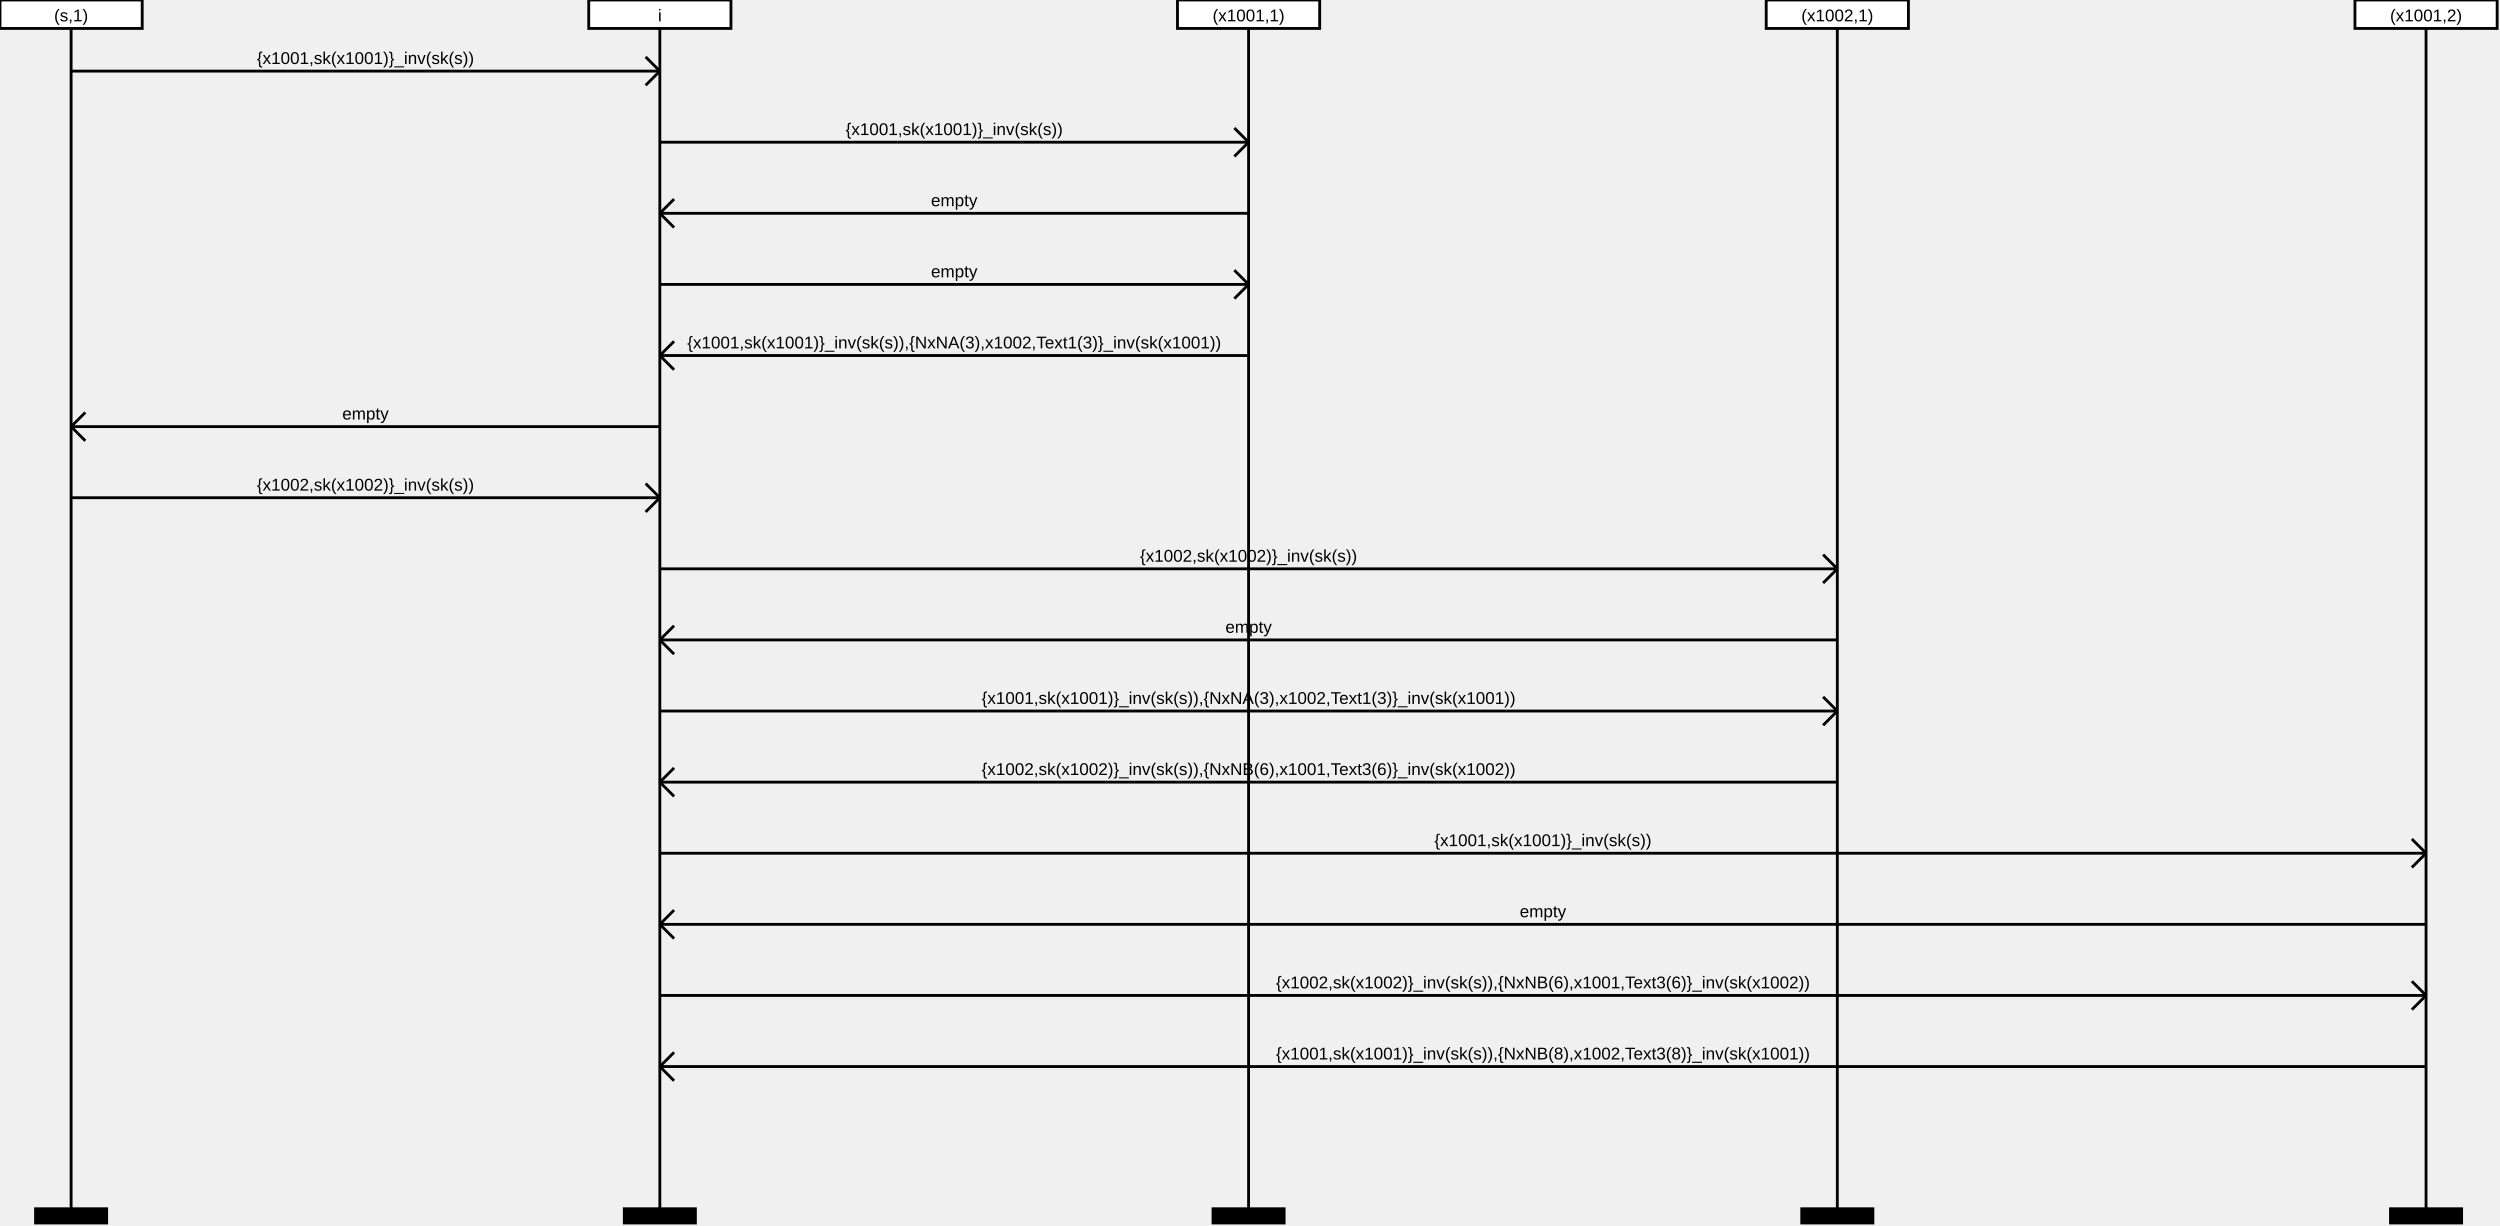
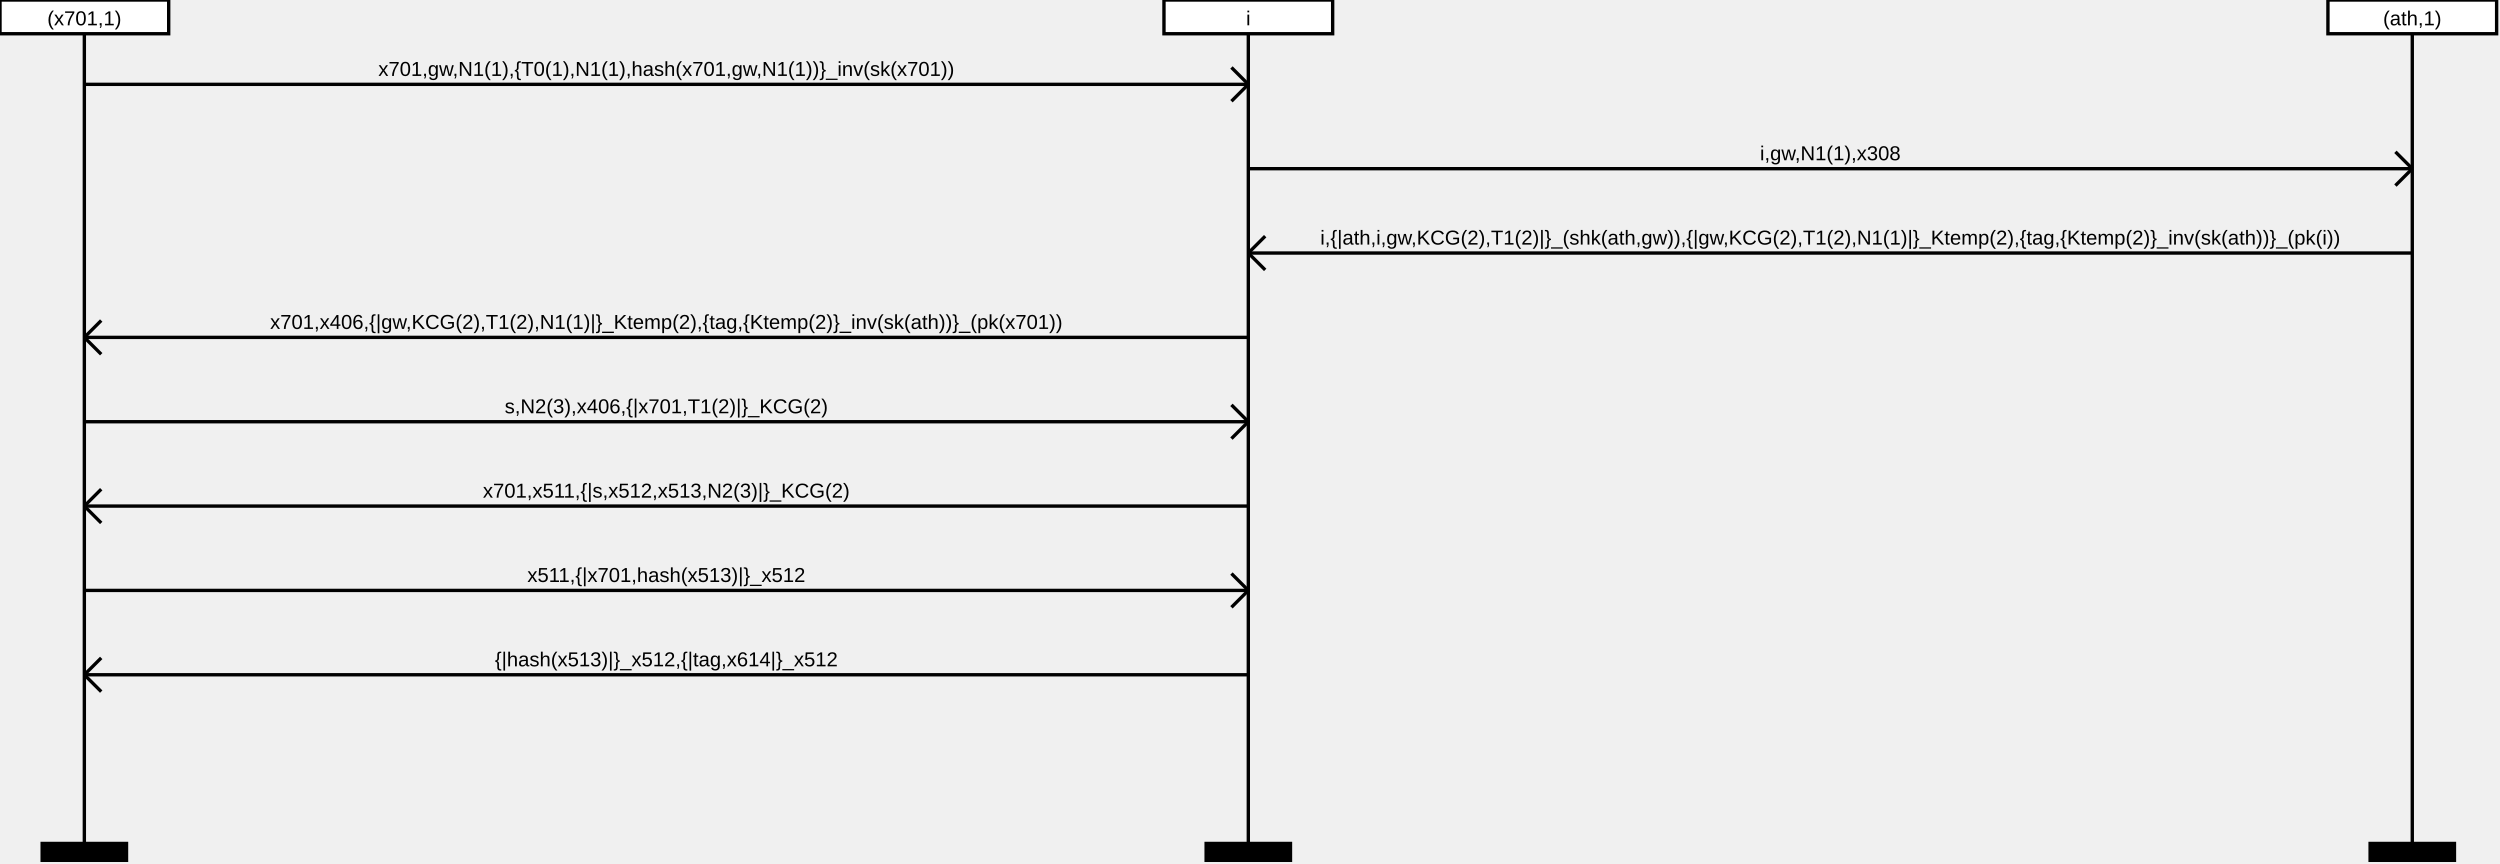
<svg xmlns="http://www.w3.org/2000/svg" version="1.1">
  <rect x="0" y="0" width="100" height="20" style="fill:white;stroke:black;stroke-width:2" />
  <text x="50" y="15" text-anchor="middle" style="font-family: Arial, Helvetica, sans-serif">
- (s,1)</text>
-   <line x1="50" y1="20" x2="50" y2="850" style="stroke:black;stroke-width:2" />
-   <rect x="25" y="850" width="50" height="10" style="fill:black;stroke:black;stroke-width:2" />
-   <rect x="414" y="0" width="100" height="20" style="fill:white;stroke:black;stroke-width:2" />
-   <text x="464" y="15" text-anchor="middle" style="font-family: Arial, Helvetica, sans-serif">
+ (x701,1)</text>
+   <line x1="50" y1="20" x2="50" y2="500" style="stroke:black;stroke-width:2" />
+   <rect x="25" y="500" width="50" height="10" style="fill:black;stroke:black;stroke-width:2" />
+   <rect x="690" y="0" width="100" height="20" style="fill:white;stroke:black;stroke-width:2" />
+   <text x="740" y="15" text-anchor="middle" style="font-family: Arial, Helvetica, sans-serif">
i</text>
-   <line x1="464" y1="20" x2="464" y2="850" style="stroke:black;stroke-width:2" />
-   <rect x="439" y="850" width="50" height="10" style="fill:black;stroke:black;stroke-width:2" />
-   <rect x="828" y="0" width="100" height="20" style="fill:white;stroke:black;stroke-width:2" />
-   <text x="878" y="15" text-anchor="middle" style="font-family: Arial, Helvetica, sans-serif">
- (x1001,1)</text>
-   <line x1="878" y1="20" x2="878" y2="850" style="stroke:black;stroke-width:2" />
-   <rect x="853" y="850" width="50" height="10" style="fill:black;stroke:black;stroke-width:2" />
-   <rect x="1242" y="0" width="100" height="20" style="fill:white;stroke:black;stroke-width:2" />
-   <text x="1292" y="15" text-anchor="middle" style="font-family: Arial, Helvetica, sans-serif">
- (x1002,1)</text>
-   <line x1="1292" y1="20" x2="1292" y2="850" style="stroke:black;stroke-width:2" />
-   <rect x="1267" y="850" width="50" height="10" style="fill:black;stroke:black;stroke-width:2" />
-   <rect x="1656" y="0" width="100" height="20" style="fill:white;stroke:black;stroke-width:2" />
-   <text x="1706" y="15" text-anchor="middle" style="font-family: Arial, Helvetica, sans-serif">
- (x1001,2)</text>
-   <line x1="1706" y1="20" x2="1706" y2="850" style="stroke:black;stroke-width:2" />
-   <rect x="1681" y="850" width="50" height="10" style="fill:black;stroke:black;stroke-width:2" />
-   <line x1="50.0" y1="50" x2="464.0" y2="50" style="stroke:black;stroke-width:2" />
-   <line x1="454.0" y1="40" x2="464.0" y2="50" style="stroke:black;stroke-width:2" />
-   <line x1="454.0" y1="60" x2="464.0" y2="50" style="stroke:black;stroke-width:2" />
-   <text x="257.0" y="45" text-anchor="middle" style="font-family: Arial, Helvetica, sans-serif"> {x1001,sk(x1001)}_inv(sk(s))</text>
-   <line x1="464.0" y1="100" x2="878.0" y2="100" style="stroke:black;stroke-width:2" />
-   <line x1="868.0" y1="90" x2="878.0" y2="100" style="stroke:black;stroke-width:2" />
-   <line x1="868.0" y1="110" x2="878.0" y2="100" style="stroke:black;stroke-width:2" />
-   <text x="671.0" y="95" text-anchor="middle" style="font-family: Arial, Helvetica, sans-serif"> {x1001,sk(x1001)}_inv(sk(s))</text>
-   <line x1="464.0" y1="150" x2="878.0" y2="150" style="stroke:black;stroke-width:2" />
-   <line x1="474.0" y1="140" x2="464.0" y2="150" style="stroke:black;stroke-width:2" />
-   <line x1="474.0" y1="160" x2="464.0" y2="150" style="stroke:black;stroke-width:2" />
-   <text x="671.0" y="145" text-anchor="middle" style="font-family: Arial, Helvetica, sans-serif"> empty</text>
-   <line x1="464.0" y1="200" x2="878.0" y2="200" style="stroke:black;stroke-width:2" />
-   <line x1="868.0" y1="190" x2="878.0" y2="200" style="stroke:black;stroke-width:2" />
-   <line x1="868.0" y1="210" x2="878.0" y2="200" style="stroke:black;stroke-width:2" />
-   <text x="671.0" y="195" text-anchor="middle" style="font-family: Arial, Helvetica, sans-serif"> empty</text>
-   <line x1="464.0" y1="250" x2="878.0" y2="250" style="stroke:black;stroke-width:2" />
-   <line x1="474.0" y1="240" x2="464.0" y2="250" style="stroke:black;stroke-width:2" />
-   <line x1="474.0" y1="260" x2="464.0" y2="250" style="stroke:black;stroke-width:2" />
-   <text x="671.0" y="245" text-anchor="middle" style="font-family: Arial, Helvetica, sans-serif"> {x1001,sk(x1001)}_inv(sk(s)),{NxNA(3),x1002,Text1(3)}_inv(sk(x1001))</text>
-   <line x1="50.0" y1="300" x2="464.0" y2="300" style="stroke:black;stroke-width:2" />
+   <line x1="740" y1="20" x2="740" y2="500" style="stroke:black;stroke-width:2" />
+   <rect x="715" y="500" width="50" height="10" style="fill:black;stroke:black;stroke-width:2" />
+   <rect x="1380" y="0" width="100" height="20" style="fill:white;stroke:black;stroke-width:2" />
+   <text x="1430" y="15" text-anchor="middle" style="font-family: Arial, Helvetica, sans-serif">
+ (ath,1)</text>
+   <line x1="1430" y1="20" x2="1430" y2="500" style="stroke:black;stroke-width:2" />
+   <rect x="1405" y="500" width="50" height="10" style="fill:black;stroke:black;stroke-width:2" />
+   <line x1="50.0" y1="50" x2="740.0" y2="50" style="stroke:black;stroke-width:2" />
+   <line x1="730.0" y1="40" x2="740.0" y2="50" style="stroke:black;stroke-width:2" />
+   <line x1="730.0" y1="60" x2="740.0" y2="50" style="stroke:black;stroke-width:2" />
+   <text x="395.0" y="45" text-anchor="middle" style="font-family: Arial, Helvetica, sans-serif"> x701,gw,N1(1),{T0(1),N1(1),hash(x701,gw,N1(1))}_inv(sk(x701))</text>
+   <line x1="740.0" y1="100" x2="1430.0" y2="100" style="stroke:black;stroke-width:2" />
+   <line x1="1420.0" y1="90" x2="1430.0" y2="100" style="stroke:black;stroke-width:2" />
+   <line x1="1420.0" y1="110" x2="1430.0" y2="100" style="stroke:black;stroke-width:2" />
+   <text x="1085.0" y="95" text-anchor="middle" style="font-family: Arial, Helvetica, sans-serif"> i,gw,N1(1),x308</text>
+   <line x1="740.0" y1="150" x2="1430.0" y2="150" style="stroke:black;stroke-width:2" />
+   <line x1="750.0" y1="140" x2="740.0" y2="150" style="stroke:black;stroke-width:2" />
+   <line x1="750.0" y1="160" x2="740.0" y2="150" style="stroke:black;stroke-width:2" />
+   <text x="1085.0" y="145" text-anchor="middle" style="font-family: Arial, Helvetica, sans-serif"> i,{|ath,i,gw,KCG(2),T1(2)|}_(shk(ath,gw)),{|gw,KCG(2),T1(2),N1(1)|}_Ktemp(2),{tag,{Ktemp(2)}_inv(sk(ath))}_(pk(i))</text>
+   <line x1="50.0" y1="200" x2="740.0" y2="200" style="stroke:black;stroke-width:2" />
+   <line x1="60.0" y1="190" x2="50.0" y2="200" style="stroke:black;stroke-width:2" />
+   <line x1="60.0" y1="210" x2="50.0" y2="200" style="stroke:black;stroke-width:2" />
+   <text x="395.0" y="195" text-anchor="middle" style="font-family: Arial, Helvetica, sans-serif"> x701,x406,{|gw,KCG(2),T1(2),N1(1)|}_Ktemp(2),{tag,{Ktemp(2)}_inv(sk(ath))}_(pk(x701))</text>
+   <line x1="50.0" y1="250" x2="740.0" y2="250" style="stroke:black;stroke-width:2" />
+   <line x1="730.0" y1="240" x2="740.0" y2="250" style="stroke:black;stroke-width:2" />
+   <line x1="730.0" y1="260" x2="740.0" y2="250" style="stroke:black;stroke-width:2" />
+   <text x="395.0" y="245" text-anchor="middle" style="font-family: Arial, Helvetica, sans-serif"> s,N2(3),x406,{|x701,T1(2)|}_KCG(2)</text>
+   <line x1="50.0" y1="300" x2="740.0" y2="300" style="stroke:black;stroke-width:2" />
  <line x1="60.0" y1="290" x2="50.0" y2="300" style="stroke:black;stroke-width:2" />
  <line x1="60.0" y1="310" x2="50.0" y2="300" style="stroke:black;stroke-width:2" />
-   <text x="257.0" y="295" text-anchor="middle" style="font-family: Arial, Helvetica, sans-serif"> empty</text>
-   <line x1="50.0" y1="350" x2="464.0" y2="350" style="stroke:black;stroke-width:2" />
-   <line x1="454.0" y1="340" x2="464.0" y2="350" style="stroke:black;stroke-width:2" />
-   <line x1="454.0" y1="360" x2="464.0" y2="350" style="stroke:black;stroke-width:2" />
-   <text x="257.0" y="345" text-anchor="middle" style="font-family: Arial, Helvetica, sans-serif"> {x1002,sk(x1002)}_inv(sk(s))</text>
-   <line x1="464.0" y1="400" x2="1292.0" y2="400" style="stroke:black;stroke-width:2" />
-   <line x1="1282.0" y1="390" x2="1292.0" y2="400" style="stroke:black;stroke-width:2" />
-   <line x1="1282.0" y1="410" x2="1292.0" y2="400" style="stroke:black;stroke-width:2" />
-   <text x="878.0" y="395" text-anchor="middle" style="font-family: Arial, Helvetica, sans-serif"> {x1002,sk(x1002)}_inv(sk(s))</text>
-   <line x1="464.0" y1="450" x2="1292.0" y2="450" style="stroke:black;stroke-width:2" />
-   <line x1="474.0" y1="440" x2="464.0" y2="450" style="stroke:black;stroke-width:2" />
-   <line x1="474.0" y1="460" x2="464.0" y2="450" style="stroke:black;stroke-width:2" />
-   <text x="878.0" y="445" text-anchor="middle" style="font-family: Arial, Helvetica, sans-serif"> empty</text>
-   <line x1="464.0" y1="500" x2="1292.0" y2="500" style="stroke:black;stroke-width:2" />
-   <line x1="1282.0" y1="490" x2="1292.0" y2="500" style="stroke:black;stroke-width:2" />
-   <line x1="1282.0" y1="510" x2="1292.0" y2="500" style="stroke:black;stroke-width:2" />
-   <text x="878.0" y="495" text-anchor="middle" style="font-family: Arial, Helvetica, sans-serif"> {x1001,sk(x1001)}_inv(sk(s)),{NxNA(3),x1002,Text1(3)}_inv(sk(x1001))</text>
-   <line x1="464.0" y1="550" x2="1292.0" y2="550" style="stroke:black;stroke-width:2" />
-   <line x1="474.0" y1="540" x2="464.0" y2="550" style="stroke:black;stroke-width:2" />
-   <line x1="474.0" y1="560" x2="464.0" y2="550" style="stroke:black;stroke-width:2" />
-   <text x="878.0" y="545" text-anchor="middle" style="font-family: Arial, Helvetica, sans-serif"> {x1002,sk(x1002)}_inv(sk(s)),{NxNB(6),x1001,Text3(6)}_inv(sk(x1002))</text>
-   <line x1="464.0" y1="600" x2="1706.0" y2="600" style="stroke:black;stroke-width:2" />
-   <line x1="1696.0" y1="590" x2="1706.0" y2="600" style="stroke:black;stroke-width:2" />
-   <line x1="1696.0" y1="610" x2="1706.0" y2="600" style="stroke:black;stroke-width:2" />
-   <text x="1085.0" y="595" text-anchor="middle" style="font-family: Arial, Helvetica, sans-serif"> {x1001,sk(x1001)}_inv(sk(s))</text>
-   <line x1="464.0" y1="650" x2="1706.0" y2="650" style="stroke:black;stroke-width:2" />
-   <line x1="474.0" y1="640" x2="464.0" y2="650" style="stroke:black;stroke-width:2" />
-   <line x1="474.0" y1="660" x2="464.0" y2="650" style="stroke:black;stroke-width:2" />
-   <text x="1085.0" y="645" text-anchor="middle" style="font-family: Arial, Helvetica, sans-serif"> empty</text>
-   <line x1="464.0" y1="700" x2="1706.0" y2="700" style="stroke:black;stroke-width:2" />
-   <line x1="1696.0" y1="690" x2="1706.0" y2="700" style="stroke:black;stroke-width:2" />
-   <line x1="1696.0" y1="710" x2="1706.0" y2="700" style="stroke:black;stroke-width:2" />
-   <text x="1085.0" y="695" text-anchor="middle" style="font-family: Arial, Helvetica, sans-serif"> {x1002,sk(x1002)}_inv(sk(s)),{NxNB(6),x1001,Text3(6)}_inv(sk(x1002))</text>
-   <line x1="464.0" y1="750" x2="1706.0" y2="750" style="stroke:black;stroke-width:2" />
-   <line x1="474.0" y1="740" x2="464.0" y2="750" style="stroke:black;stroke-width:2" />
-   <line x1="474.0" y1="760" x2="464.0" y2="750" style="stroke:black;stroke-width:2" />
-   <text x="1085.0" y="745" text-anchor="middle" style="font-family: Arial, Helvetica, sans-serif"> {x1001,sk(x1001)}_inv(sk(s)),{NxNB(8),x1002,Text3(8)}_inv(sk(x1001))</text>
+   <text x="395.0" y="295" text-anchor="middle" style="font-family: Arial, Helvetica, sans-serif"> x701,x511,{|s,x512,x513,N2(3)|}_KCG(2)</text>
+   <line x1="50.0" y1="350" x2="740.0" y2="350" style="stroke:black;stroke-width:2" />
+   <line x1="730.0" y1="340" x2="740.0" y2="350" style="stroke:black;stroke-width:2" />
+   <line x1="730.0" y1="360" x2="740.0" y2="350" style="stroke:black;stroke-width:2" />
+   <text x="395.0" y="345" text-anchor="middle" style="font-family: Arial, Helvetica, sans-serif"> x511,{|x701,hash(x513)|}_x512</text>
+   <line x1="50.0" y1="400" x2="740.0" y2="400" style="stroke:black;stroke-width:2" />
+   <line x1="60.0" y1="390" x2="50.0" y2="400" style="stroke:black;stroke-width:2" />
+   <line x1="60.0" y1="410" x2="50.0" y2="400" style="stroke:black;stroke-width:2" />
+   <text x="395.0" y="395" text-anchor="middle" style="font-family: Arial, Helvetica, sans-serif"> {|hash(x513)|}_x512,{|tag,x614|}_x512</text>
</svg>
